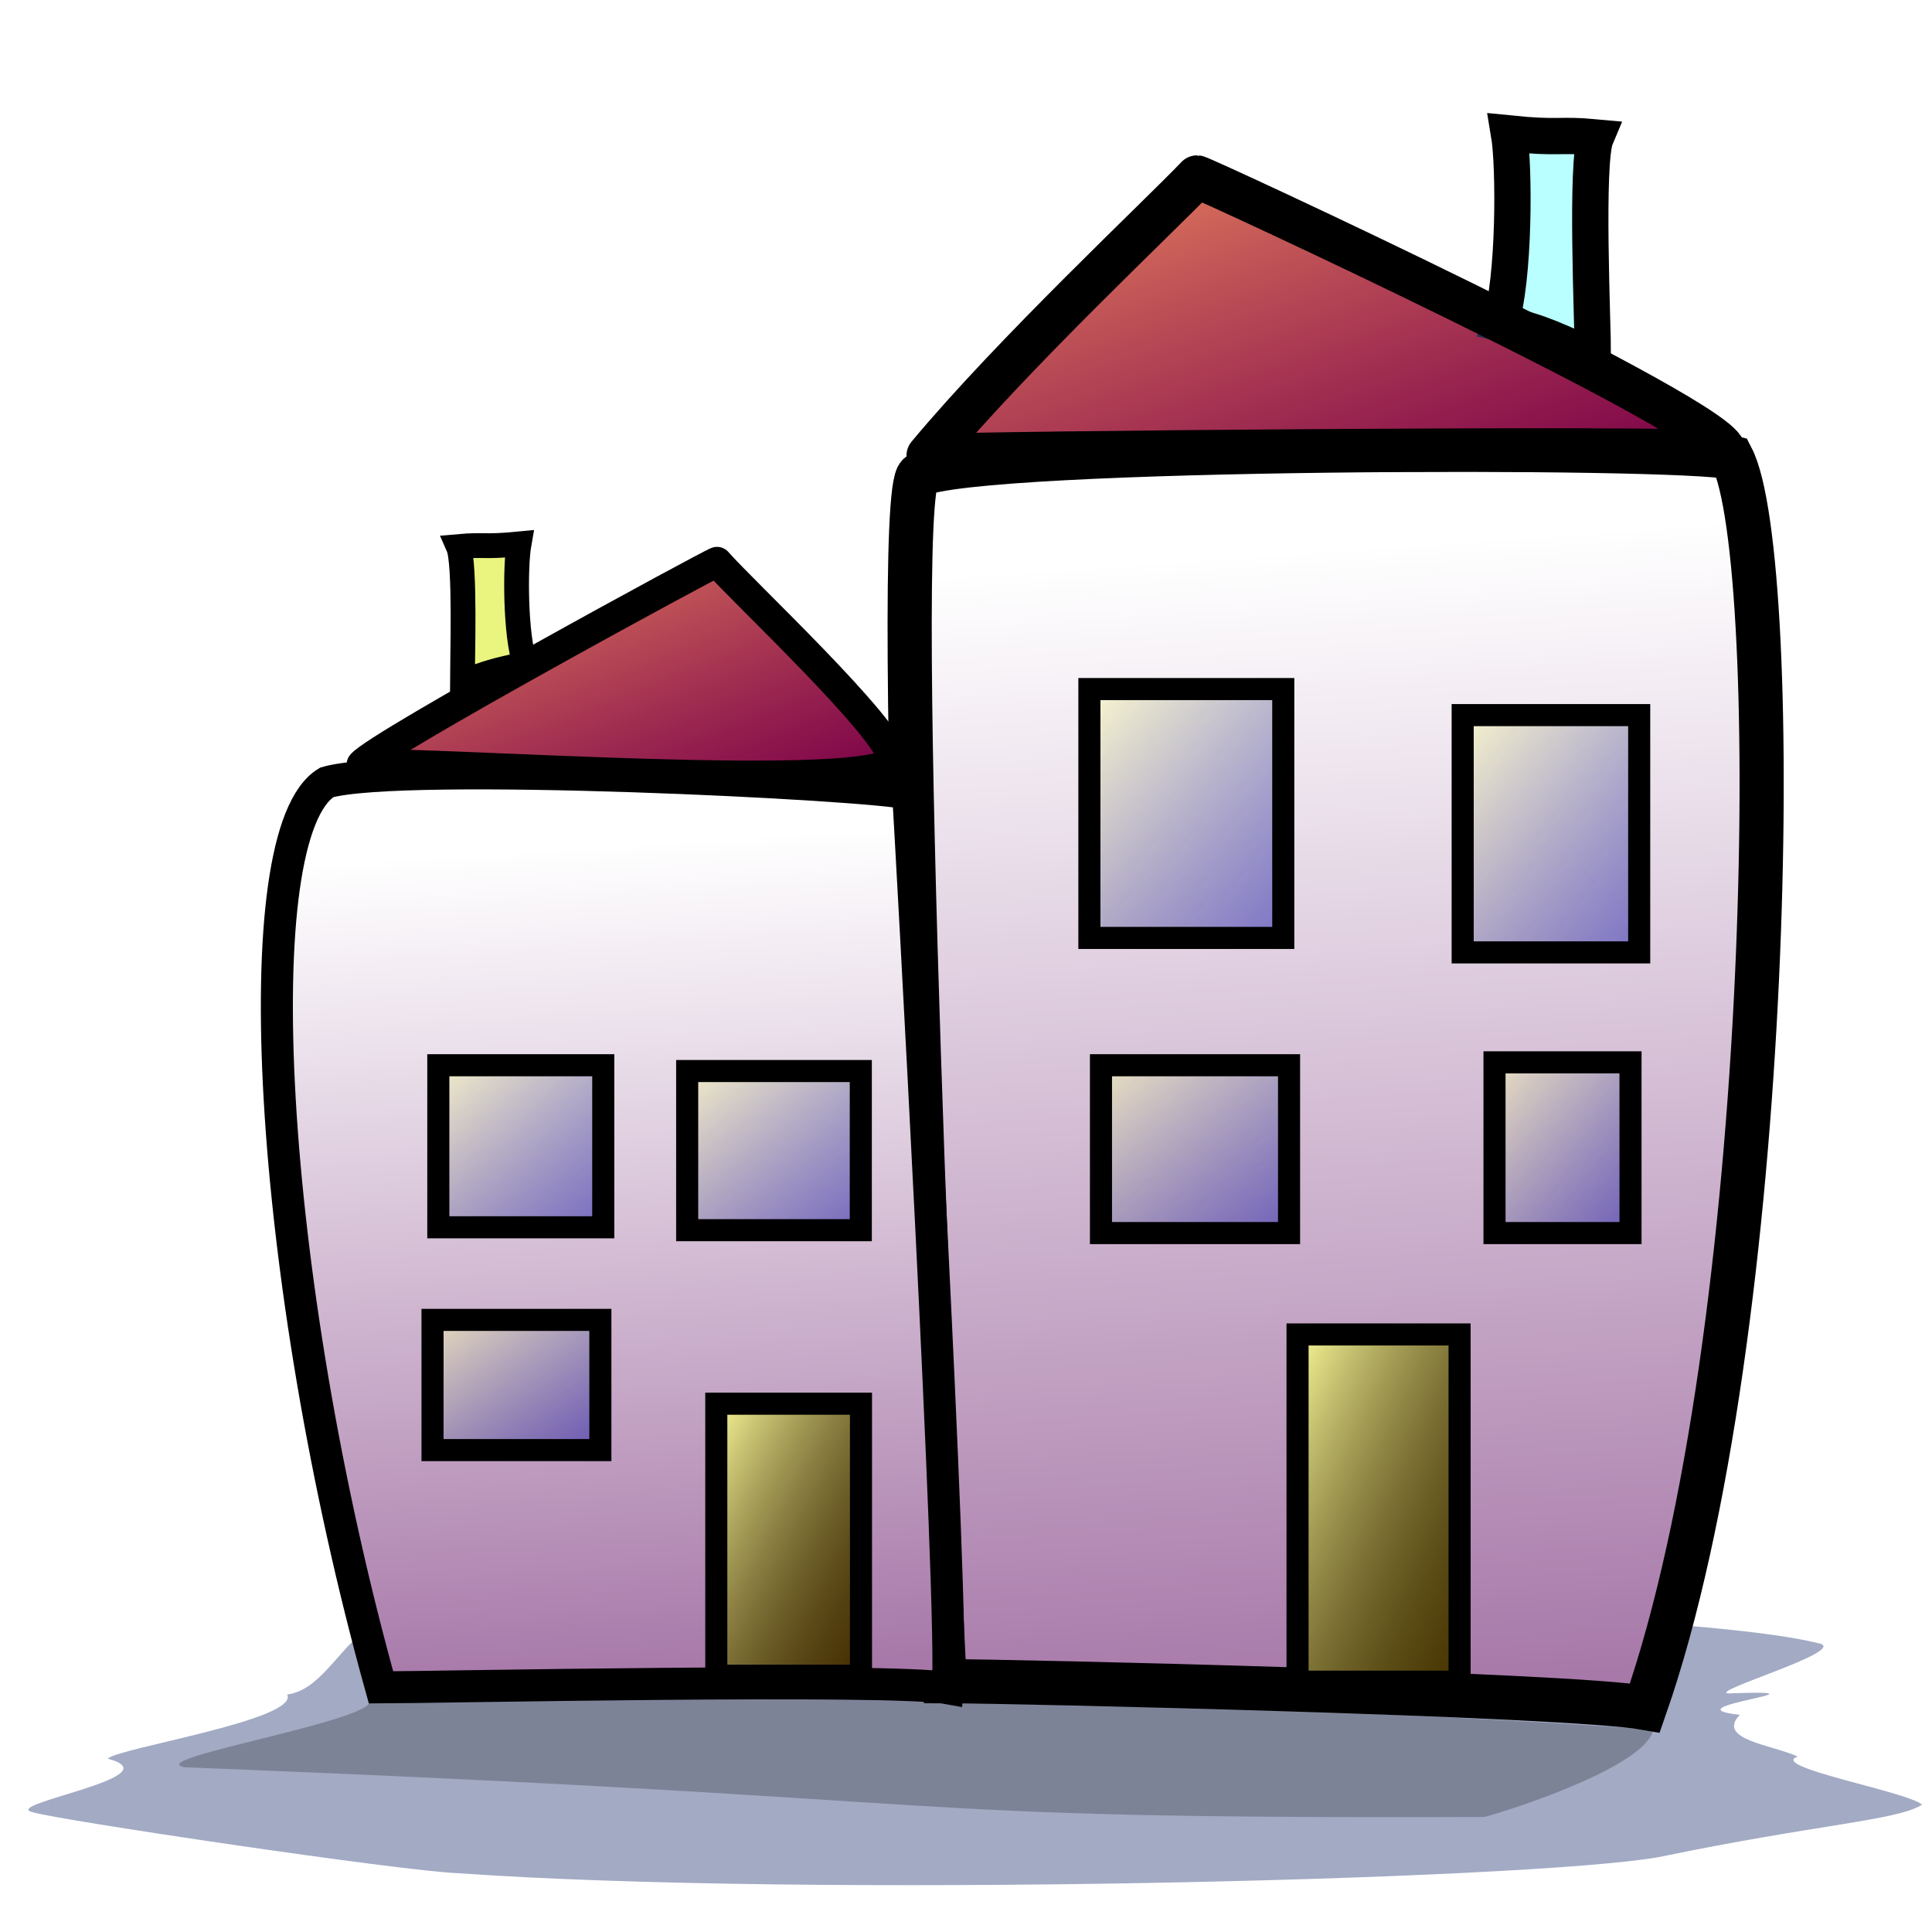
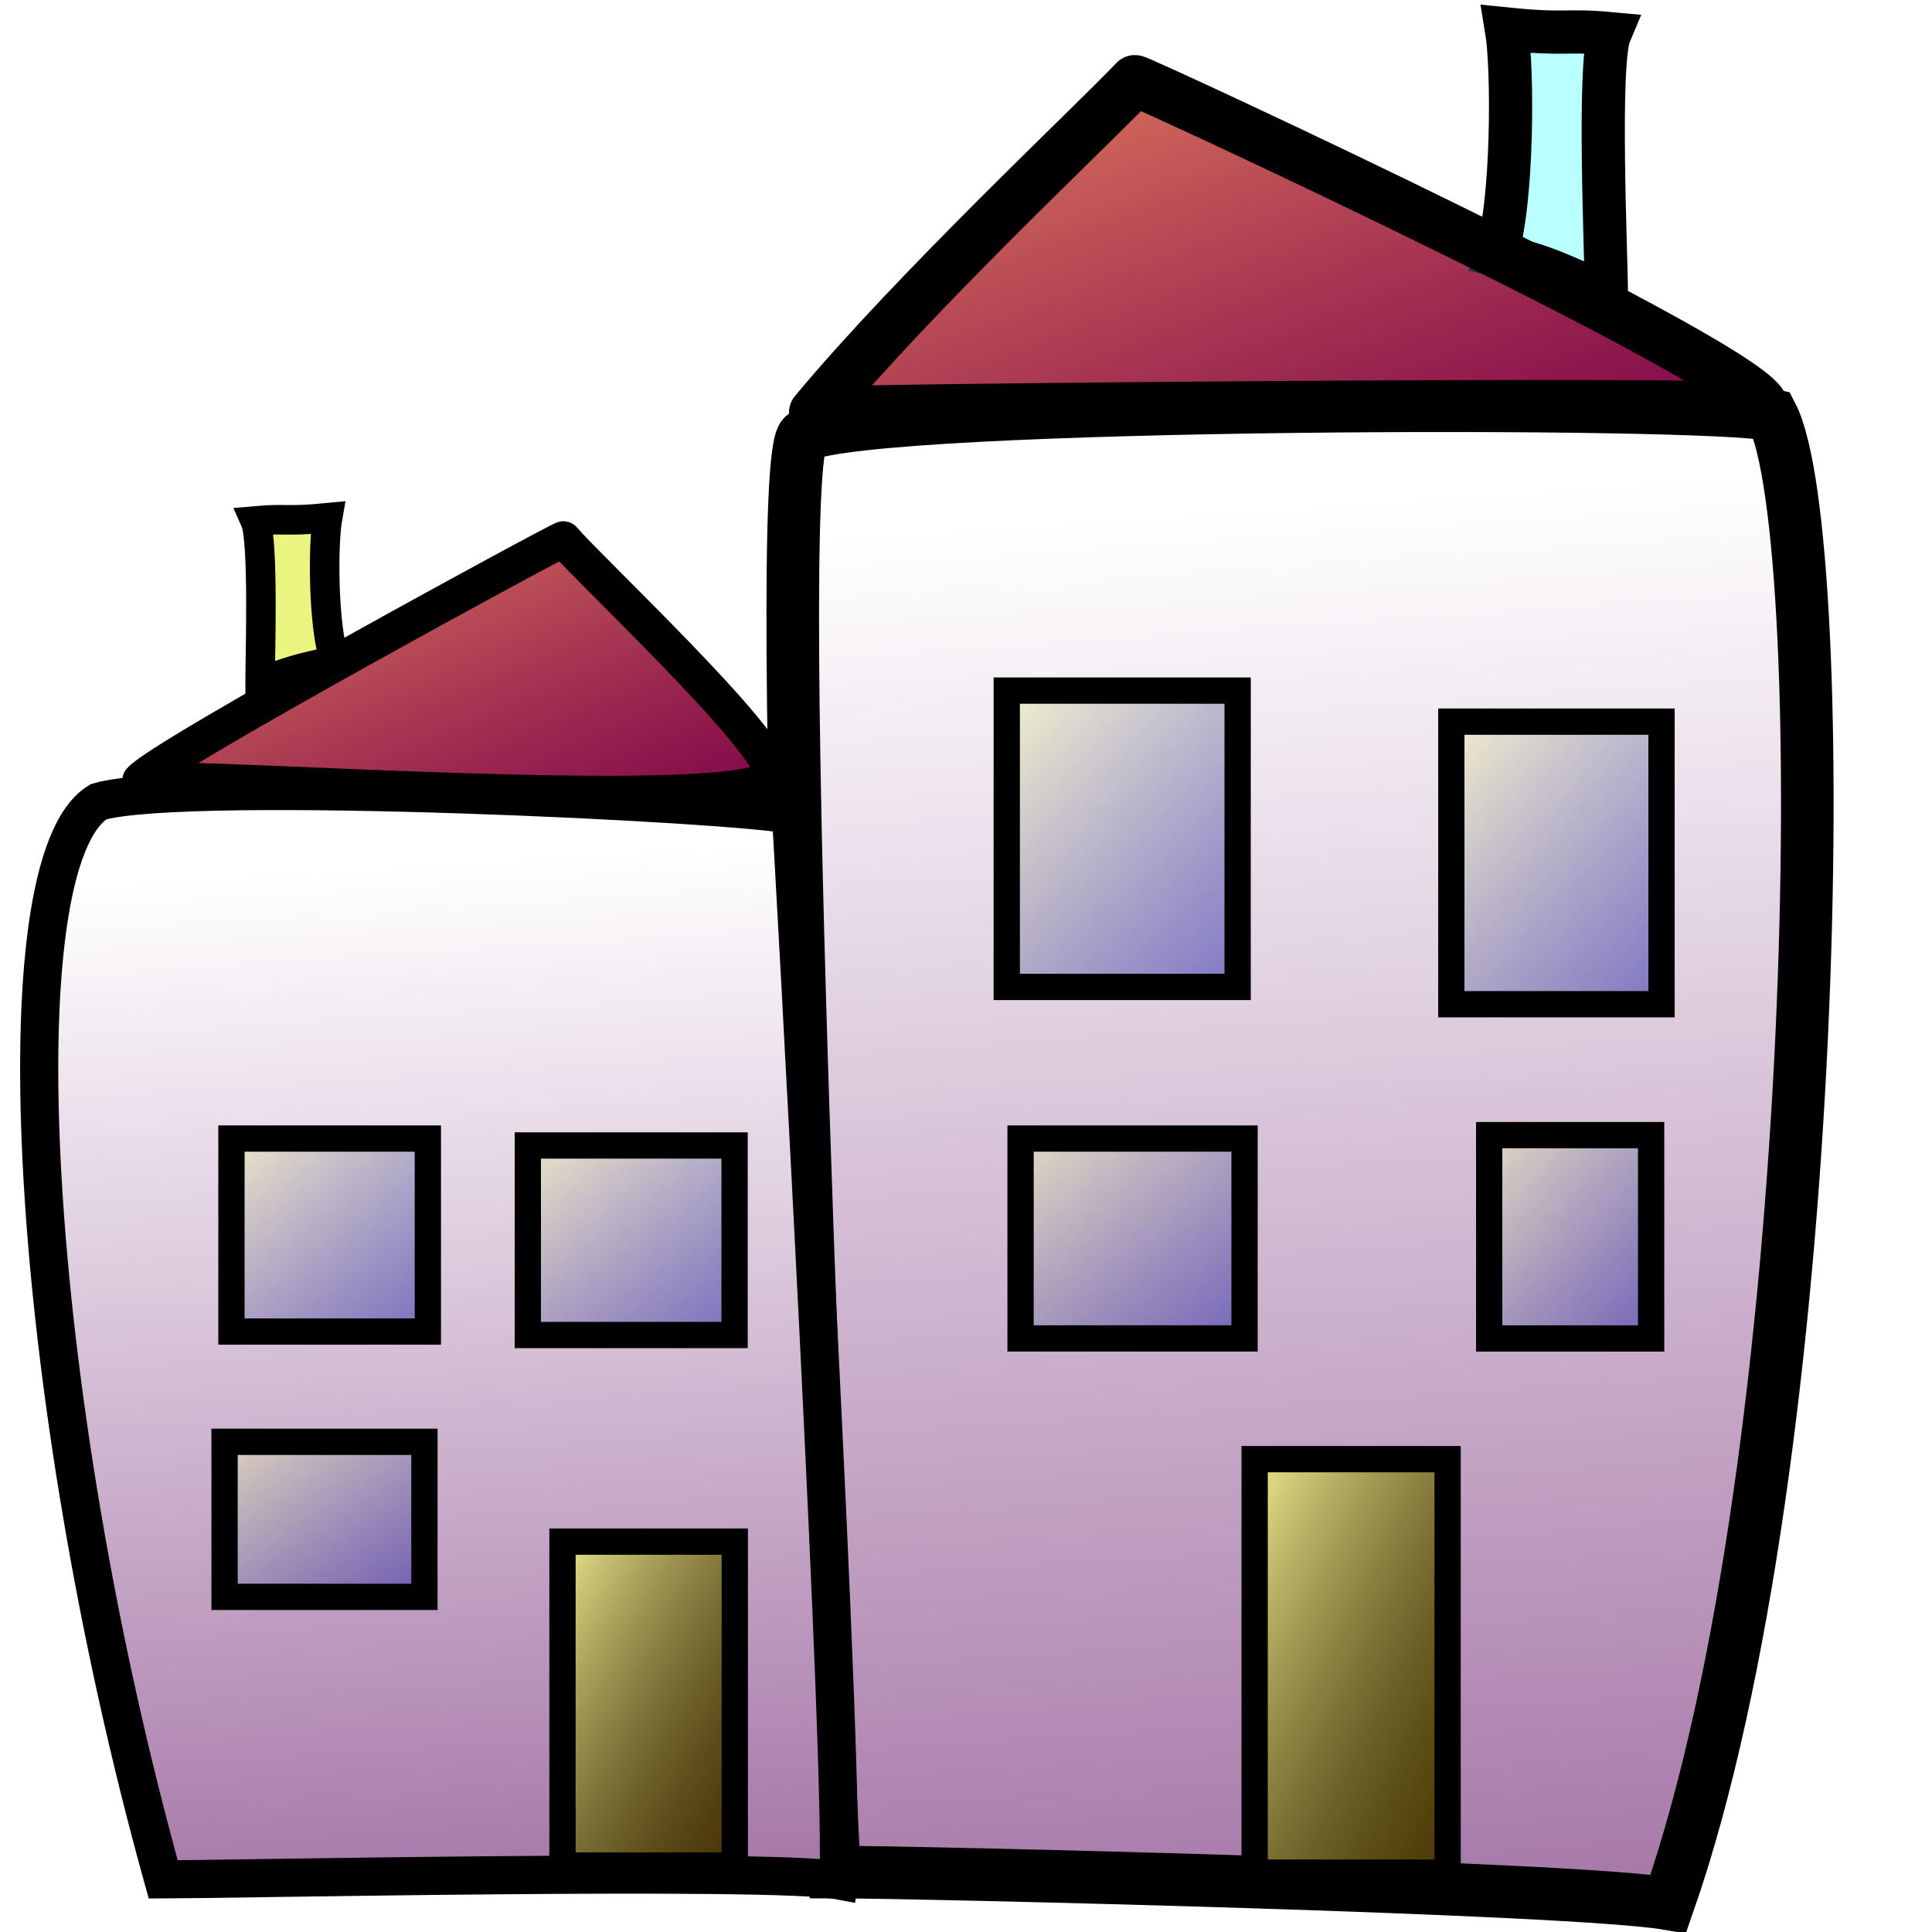
- <svg xmlns="http://www.w3.org/2000/svg" xmlns:xlink="http://www.w3.org/1999/xlink" height="437.5" id="svg32" version="1.0" width="437.5" x="0" y="0">
+ <svg xmlns="http://www.w3.org/2000/svg" xmlns:xlink="http://www.w3.org/1999/xlink" height="50" id="svg32" version="1.0" width="50" x="0" y="0">
  <defs id="defs34">
    <linearGradient id="linearGradient60">
      <stop id="stop61" offset="0" style="stop-color:#ffffaf;stop-opacity:0.541;" />
      <stop id="stop62" offset="1" style="stop-color:#0000a2;stop-opacity:0.447;" />
    </linearGradient>
    <linearGradient id="linearGradient57">
      <stop id="stop58" offset="0" style="stop-color:#ffff9f;stop-opacity:0.961;" />
      <stop id="stop59" offset="1" style="stop-color:#000000;stop-opacity:0.459;" />
    </linearGradient>
    <linearGradient id="linearGradient129">
      <stop id="stop130" offset="0" style="stop-color:#ffffff;stop-opacity:1;" />
      <stop id="stop131" offset="1" style="stop-color:#955d97;stop-opacity:1;" />
    </linearGradient>
-     <linearGradient id="linearGradient132" x1="0" x2="1" xlink:href="#linearGradient60" y1="0" y2="1" />
-     <linearGradient id="linearGradient142" x1="0" x2="1" xlink:href="#linearGradient60" y1="0" y2="1" />
-     <linearGradient id="linearGradient48" x1="0" x2="1" xlink:href="#linearGradient60" y1="0" y2="1" />
-     <linearGradient id="linearGradient49" x1="0" x2="1" xlink:href="#linearGradient60" y1="0" y2="1" />
-     <linearGradient id="linearGradient50" x1="0" x2="1" xlink:href="#linearGradient60" y1="0" y2="1" />
-     <linearGradient id="linearGradient53" x1="0" x2="1" xlink:href="#linearGradient60" y1="0" y2="1" />
-     <linearGradient id="linearGradient54" x1="0" x2="1" xlink:href="#linearGradient60" y1="0" y2="1" />
-     <linearGradient id="linearGradient158" x1="0.521" x2="0.572" xlink:href="#linearGradient129" y1="7.99999982e-2" y2="1.166" />
-     <linearGradient id="linearGradient159" x1="0.521" x2="0.572" xlink:href="#linearGradient129" y1="7.99999982e-2" y2="1.166" />
-     <linearGradient id="linearGradient161" x1="0" x2="1" xlink:href="#linearGradient57" y1="0" y2="1" />
-     <linearGradient id="linearGradient163" x1="0" x2="1" xlink:href="#linearGradient57" y1="0" y2="1" />
-     <linearGradient id="linearGradient165" x1="0" x2="1" xlink:href="#linearGradient60" y1="0" y2="1" />
-     <linearGradient id="linearGradient168" x1="0" x2="1" xlink:href="#linearGradient60" y1="0" y2="1" />
+     <linearGradient id="linearGradient132" x1="85.472" x2="123.984" xlink:href="#linearGradient60" y1="330.976" y2="369.487" gradientTransform="matrix(0.1519771,0,0,0.1218721,-7.518136,-3.363069)" gradientUnits="userSpaceOnUse" />
+     <linearGradient id="linearGradient142" x1="147.343" x2="189.989" xlink:href="#linearGradient60" y1="249.43" y2="292.077" gradientTransform="matrix(0.1414223,0,0,0.1309678,-7.518136,-3.363069)" gradientUnits="userSpaceOnUse" />
+     <linearGradient id="linearGradient48" x1="96.007" x2="138.029" xlink:href="#linearGradient60" y1="240.588" y2="282.61" gradientTransform="matrix(0.1371579,0,0,0.1350398,-7.518136,-3.363069)" gradientUnits="userSpaceOnUse" />
+     <linearGradient id="linearGradient49" x1="375.661" x2="427.054" xlink:href="#linearGradient60" y1="139.515" y2="190.908" gradientTransform="matrix(0.1190899,0,0,0.1555277,-7.518136,-3.363069)" gradientUnits="userSpaceOnUse" />
+     <linearGradient id="linearGradient50" x1="370.994" x2="410.529" xlink:href="#linearGradient60" y1="215.568" y2="255.102" gradientTransform="matrix(0.1232321,0,0,0.1502999,-7.518136,-3.363069)" gradientUnits="userSpaceOnUse" />
+     <linearGradient id="linearGradient53" x1="234.618" x2="279.86" xlink:href="#linearGradient60" y1="251.132" y2="296.373" gradientTransform="matrix(0.1431688,0,0,0.1293702,-7.518136,-3.363069)" gradientUnits="userSpaceOnUse" />
+     <linearGradient id="linearGradient54" x1="273.518" x2="328.294" xlink:href="#linearGradient60" y1="137.076" y2="191.852" gradientTransform="matrix(0.1215032,0,0,0.1524386,-7.518136,-3.363069)" gradientUnits="userSpaceOnUse" />
+     <linearGradient id="linearGradient158" x1="369.724" x2="382.266" xlink:href="#linearGradient129" y1="99.924" y2="365.511" gradientTransform="matrix(0.1129006,0,0,0.1640538,-7.518136,-3.363069)" gradientUnits="userSpaceOnUse" />
+     <linearGradient id="linearGradient159" x1="164.808" x2="174.284" xlink:href="#linearGradient129" y1="162.635" y2="363.301" gradientTransform="matrix(0.1173246,0,0,0.1578678,-7.518136,-3.363069)" gradientUnits="userSpaceOnUse" />
+     <linearGradient id="linearGradient161" x1="212.086" x2="262.234" xlink:href="#linearGradient57" y1="237.48" y2="287.628" gradientTransform="matrix(0.1024827,0,0,0.1807308,-7.518136,-3.363069)" gradientUnits="userSpaceOnUse" />
+     <linearGradient id="linearGradient163" x1="412.599" x2="471.65" xlink:href="#linearGradient57" y1="211.602" y2="270.654" gradientTransform="matrix(0.09609417,0,0,0.1927461,-7.518136,-3.363069)" gradientUnits="userSpaceOnUse" />
+     <linearGradient id="linearGradient165" x1="127.07" x2="244.744" xlink:href="#linearGradient60" y1="56.834" y2="174.508" gradientTransform="matrix(0.2198576,0,0,0.08424444,-7.518136,-3.363069)" gradientUnits="userSpaceOnUse" />
+     <linearGradient id="linearGradient168" x1="51.731" x2="135.568" xlink:href="#linearGradient60" y1="187.899" y2="271.735" gradientTransform="matrix(0.2064991,0,0,0.08969424,-7.518136,-3.363069)" gradientUnits="userSpaceOnUse" />
  </defs>
-   <path d="M 65.038 383.714 C 67.803 389.476 26.577 395.849 24.411 398.251 C 39.719 402.328 -0.035 408.54 7.374 410.366 C 12.634 412.068 90.845 423.723 103.699 424.176 C 182.41 429.79 345.75 425.777 375.637 420.542 C 411.452 413.088 429.563 412.279 435.264 408.67 C 431.889 405.677 400.23 400.092 407.089 397.767 C 401.374 395.126 388.536 393.946 393.983 388.318 C 376.719 386.494 418.132 382.491 391.362 383.472 C 386.746 383.045 419.617 373.538 411.675 372.084 C 369.587 361.638 126.208 360.455 82.73 369.178 C 76.528 373.738 72.284 382.821 65.038 383.714 z " id="path19" style="font-size:12;fill:#a2aac4;fill-opacity:1;fill-rule:evenodd;" />
-   <path d="M 83.383 384.621 C 88.986 389.024 31.339 398.284 41.852 400.204 C 231.436 407.622 191.921 411.947 336.185 411.452 C 343.812 409.363 372.727 399.792 374.357 391.731 C 328.625 388.019 179.852 381.868 83.383 384.621 z " id="path20" style="font-size:12;fill-opacity:0.227;fill-rule:evenodd;" />
-   <path d="M 208.032 107.548 C 201.479 112.79 212.698 360.386 213.929 380.699 C 229.105 380.699 354.791 383.636 372.483 386.737 C 402.142 301.798 403.904 126.235 392.162 103.617 C 380.702 100.743 221.793 100.971 208.032 107.548 z " id="path132" style="font-size:12;fill:url(#linearGradient158);fill-opacity:1;fill-rule:evenodd;stroke:#000000;stroke-width:10;" />
-   <path d="M 270.31 40.055 C 271.33 40.055 394.289 94.853 390.852 100.996 C 369.867 99.874 229.236 99.685 215.24 100.341 C 234.66 77.579 262.084 48.502 270.31 40.055 z " id="path133" style="font-size:12;fill:#dd0000;fill-opacity:1;fill-rule:evenodd;stroke-width:9.663;" />
-   <path d="M 339.742 73.159 C 342.968 63.422 342.978 37.751 341.708 30.227 C 353.286 31.408 352.847 30.315 361.365 31.112 C 359.012 36.674 360.71 73.749 360.71 80.683 C 352.551 77.385 349.746 75.372 339.742 73.159 z " id="path134" style="font-size:12;fill:#baffff;fill-opacity:1;fill-rule:evenodd;stroke:#000000;stroke-width:8.219;" />
-   <path d="M 74.003 177.165 C 55.001 188.65 60.518 289.495 86.279 382.106 C 96.89 382.106 202.252 379.935 214.623 382.269 C 216.118 366.179 206.142 187.381 205.656 179.713 C 197.643 177.55 91.02 172.228 74.003 177.165 z " id="path135" style="font-size:12;fill:url(#linearGradient159);fill-opacity:1;fill-rule:evenodd;stroke:#000000;stroke-width:7.255;" />
-   <path d="M 163.329 126.304 C 162.647 126.304 86.704 167.549 82.875 172.173 C 96.881 171.329 193.236 172.497 202.577 172.99 C 200.756 161.755 168.819 132.661 163.329 126.304 z " id="path136" style="font-size:12;fill:#dd0000;fill-opacity:1;fill-rule:evenodd;stroke-width:6.849;" />
-   <path d="M 118.904 150.348 C 116.649 143.849 116.642 128.193 117.53 123.171 C 109.434 123.96 109.741 123.23 103.785 123.762 C 105.43 127.474 104.701 149.856 104.701 154.484 C 110.406 152.282 111.909 151.825 118.904 150.348 z " id="path137" style="font-size:12;fill:#e9f57f;fill-opacity:1;fill-rule:evenodd;stroke:#000000;stroke-width:5.614;" />
-   <path d="M 160.852 318.545 L 160.852 380.141 L 193.615 380.141 L 193.615 318.545 L 160.852 318.545 z " id="path149" style="font-size:12;fill:#7f5400;fill-opacity:1;fill-rule:evenodd;stroke-width:5;" />
-   <path d="M 97.946 298.887 L 97.946 328.374 L 135.952 328.374 L 135.952 298.887 L 97.946 298.887 z " id="path150" style="font-size:12;fill:url(#linearGradient132);fill-opacity:1;fill-rule:evenodd;stroke:#000000;stroke-width:5;" />
-   <path d="M 155.611 242.534 L 155.611 278.574 L 194.927 278.574 L 194.927 242.534 L 155.611 242.534 z " id="path151" style="font-size:12;fill:url(#linearGradient142);fill-opacity:1;fill-rule:evenodd;stroke:#000000;stroke-width:5;" />
-   <path d="M 99.257 241.223 L 99.257 277.919 L 136.607 277.919 L 136.607 241.223 L 99.257 241.223 z " id="path152" style="font-size:12;fill:url(#linearGradient48);fill-opacity:1;fill-rule:evenodd;stroke:#000000;stroke-width:5;" />
-   <path d="M 246.692 156.038 L 246.692 212.392 L 290.596 212.392 L 290.596 156.038 L 246.692 156.038 z " id="path153" style="font-size:12;fill:url(#linearGradient54);fill-opacity:1;fill-rule:evenodd;stroke:#000000;stroke-width:5;" />
-   <path d="M 249.314 241.223 L 249.314 279.229 L 291.906 279.229 L 291.906 241.223 L 249.314 241.223 z " id="path154" style="font-size:12;fill:url(#linearGradient53);fill-opacity:1;fill-rule:evenodd;stroke:#000000;stroke-width:5;" />
-   <path d="M 338.43 240.568 L 338.43 279.229 L 369.228 279.229 L 369.228 240.568 L 338.43 240.568 z " id="path155" style="font-size:12;fill:url(#linearGradient50);fill-opacity:1;fill-rule:evenodd;stroke:#000000;stroke-width:5;" />
-   <path d="M 295.182 301.508 L 295.182 380.14 L 331.877 380.14 L 331.877 301.508 L 295.182 301.508 z " id="path156" style="font-size:12;fill:#856100;fill-opacity:1;fill-rule:evenodd;stroke-width:5;" />
-   <path d="M 331.223 161.936 L 331.223 215.668 L 371.195 215.668 L 371.195 161.936 L 331.223 161.936 z " id="path157" style="font-size:12;fill:url(#linearGradient49);fill-opacity:1;fill-rule:evenodd;stroke:#000000;stroke-width:5;" />
-   <path d="M 162.206 317.868 L 162.206 379.464 L 194.969 379.464 L 194.969 317.868 L 162.206 317.868 z " id="path160" style="font-size:12;fill:url(#linearGradient161);fill-opacity:1;fill-rule:evenodd;stroke:#000000;stroke-width:5;" />
-   <path d="M 293.829 302.185 L 293.829 380.817 L 330.524 380.817 L 330.524 302.185 L 293.829 302.185 z " id="path162" style="font-size:12;fill:url(#linearGradient163);fill-opacity:1;fill-rule:evenodd;stroke:#000000;stroke-width:5;" />
-   <path d="M 271.061 40.056 C 272.078 40.056 391.336 95.378 390.498 102.308 C 369.592 101.161 224.096 102.478 210.153 103.148 C 229.501 79.896 262.866 48.684 271.061 40.056 z " id="path164" style="font-size:12;fill:url(#linearGradient165);fill-opacity:1;fill-rule:evenodd;stroke:#000000;stroke-width:9.75;stroke-linejoin:round;" />
-   <path d="M 162.371 127.261 C 161.69 127.261 85.747 168.506 81.918 173.13 C 95.924 172.286 199.486 180.007 202.275 171.982 C 201.108 164.679 167.862 133.619 162.371 127.261 z " id="path167" style="font-size:12;fill:url(#linearGradient168);fill-opacity:1;fill-rule:evenodd;stroke:#000000;stroke-width:6.85;stroke-linejoin:round;" />
+   <path d="m 20.794,11.274 c -0.892,0.713 0.635,34.41 0.803,37.174 2.065,0 19.171,0.4 21.578,0.822 4.036,-11.56 4.276,-35.453 2.678,-38.531 -1.56,-0.391 -23.186,-0.36 -25.059,0.535 z" id="path132" style="font-size:12px;fill:url(#linearGradient158);fill-opacity:1;fill-rule:evenodd;stroke:#000000;stroke-width:1.361" />
+   <path d="m 29.27,2.088 c 0.139,0 16.873,7.458 16.405,8.294 -2.856,-0.153 -21.995,-0.178 -23.9,-0.089 2.643,-3.098 6.375,-7.055 7.495,-8.205 z" id="path133" style="font-size:12px;fill:#dd0000;fill-opacity:1;fill-rule:evenodd;stroke-width:9.663" />
+   <path d="m 38.719,6.593 c 0.439,-1.325 0.44,-4.819 0.268,-5.843 1.576,0.161 1.516,0.012 2.675,0.12 C 41.341,1.628 41.573,6.674 41.573,7.617 40.462,7.169 40.08,6.895 38.719,6.593 z" id="path134" style="font-size:12px;fill:#baffff;fill-opacity:1;fill-rule:evenodd;stroke:#000000;stroke-width:1.118" />
+   <path d="m 2.553,20.748 c -2.586,1.563 -1.835,15.288 1.671,27.891 1.444,0 15.783,-0.295 17.467,0.022 0.203,-2.19 -1.154,-26.523 -1.22,-27.567 C 19.38,20.801 4.869,20.076 2.553,20.748 z" id="path135" style="font-size:12px;fill:url(#linearGradient159);fill-opacity:1;fill-rule:evenodd;stroke:#000000;stroke-width:0.987" />
+   <path d="m 14.71,13.826 c -0.093,0 -10.428,5.613 -10.949,6.243 1.906,-0.115 15.02,0.044 16.291,0.111 -0.248,-1.529 -4.594,-5.489 -5.342,-6.354 z" id="path136" style="font-size:12px;fill:#dd0000;fill-opacity:1;fill-rule:evenodd;stroke-width:6.849" />
+   <path d="M 8.664,17.099 C 8.357,16.214 8.356,14.083 8.477,13.4 c -1.102,0.107 -1.06,0.008 -1.871,0.08 0.224,0.505 0.125,3.551 0.125,4.181 0.776,-0.3 0.981,-0.362 1.933,-0.563 z" id="path137" style="font-size:12px;fill:#e9f57f;fill-opacity:1;fill-rule:evenodd;stroke:#000000;stroke-width:0.764" />
+   <path d="m 14.373,39.989 0,8.383 4.459,0 0,-8.383 -4.459,0 z" id="path149" style="font-size:12px;fill:#7f5400;fill-opacity:1;fill-rule:evenodd;stroke-width:5" />
+   <path d="m 5.812,37.314 0,4.013 5.172,0 0,-4.013 -5.172,0 z" id="path150" style="font-size:12px;fill:url(#linearGradient132);fill-opacity:1;fill-rule:evenodd;stroke:#000000;stroke-width:0.68" />
+   <path d="m 13.66,29.645 0,4.905 5.351,0 0,-4.905 -5.351,0 z" id="path151" style="font-size:12px;fill:url(#linearGradient142);fill-opacity:1;fill-rule:evenodd;stroke:#000000;stroke-width:0.68" />
+   <path d="m 5.99,29.466 0,4.994 5.083,0 0,-4.994 -5.083,0 z" id="path152" style="font-size:12px;fill:url(#linearGradient48);fill-opacity:1;fill-rule:evenodd;stroke:#000000;stroke-width:0.68" />
+   <path d="m 26.055,17.873 0,7.669 5.975,0 0,-7.669 -5.975,0 z" id="path153" style="font-size:12px;fill:url(#linearGradient54);fill-opacity:1;fill-rule:evenodd;stroke:#000000;stroke-width:0.68" />
+   <path d="m 26.412,29.466 0,5.172 5.797,0 0,-5.172 -5.797,0 z" id="path154" style="font-size:12px;fill:url(#linearGradient53);fill-opacity:1;fill-rule:evenodd;stroke:#000000;stroke-width:0.68" />
+   <path d="m 38.54,29.377 0,5.262 4.191,0 0,-5.262 -4.191,0 z" id="path155" style="font-size:12px;fill:url(#linearGradient50);fill-opacity:1;fill-rule:evenodd;stroke:#000000;stroke-width:0.68" />
+   <path d="m 32.655,37.671 0,10.701 4.994,0 0,-10.701 -4.994,0 z" id="path156" style="font-size:12px;fill:#856100;fill-opacity:1;fill-rule:evenodd;stroke-width:5" />
+   <path d="m 37.56,18.676 0,7.313 5.44,0 0,-7.313 -5.44,0 z" id="path157" style="font-size:12px;fill:url(#linearGradient49);fill-opacity:1;fill-rule:evenodd;stroke:#000000;stroke-width:0.68" />
+   <path d="m 14.557,39.897 0,8.383 4.459,0 0,-8.383 -4.459,0 z" id="path160" style="font-size:12px;fill:url(#linearGradient161);fill-opacity:1;fill-rule:evenodd;stroke:#000000;stroke-width:0.68" />
+   <path d="m 32.47,37.763 0,10.701 4.994,0 0,-10.701 -4.994,0 z" id="path162" style="font-size:12px;fill:url(#linearGradient163);fill-opacity:1;fill-rule:evenodd;stroke:#000000;stroke-width:0.68" />
+   <path d="m 29.372,2.088 c 0.138,0 16.369,7.529 16.255,8.472 -2.845,-0.156 -22.646,0.023 -24.544,0.114 2.633,-3.164 7.174,-7.412 8.289,-8.586 z" id="path164" style="font-size:12px;fill:url(#linearGradient165);fill-opacity:1;fill-rule:evenodd;stroke:#000000;stroke-width:1.327;stroke-linejoin:round" />
+   <path d="m 14.58,13.956 c -0.093,0 -10.428,5.613 -10.949,6.243 1.906,-0.115 16,0.936 16.38,-0.156 -0.159,-0.994 -4.684,-5.221 -5.431,-6.086 z" id="path167" style="font-size:12px;fill:url(#linearGradient168);fill-opacity:1;fill-rule:evenodd;stroke:#000000;stroke-width:0.932;stroke-linejoin:round" />
</svg>
